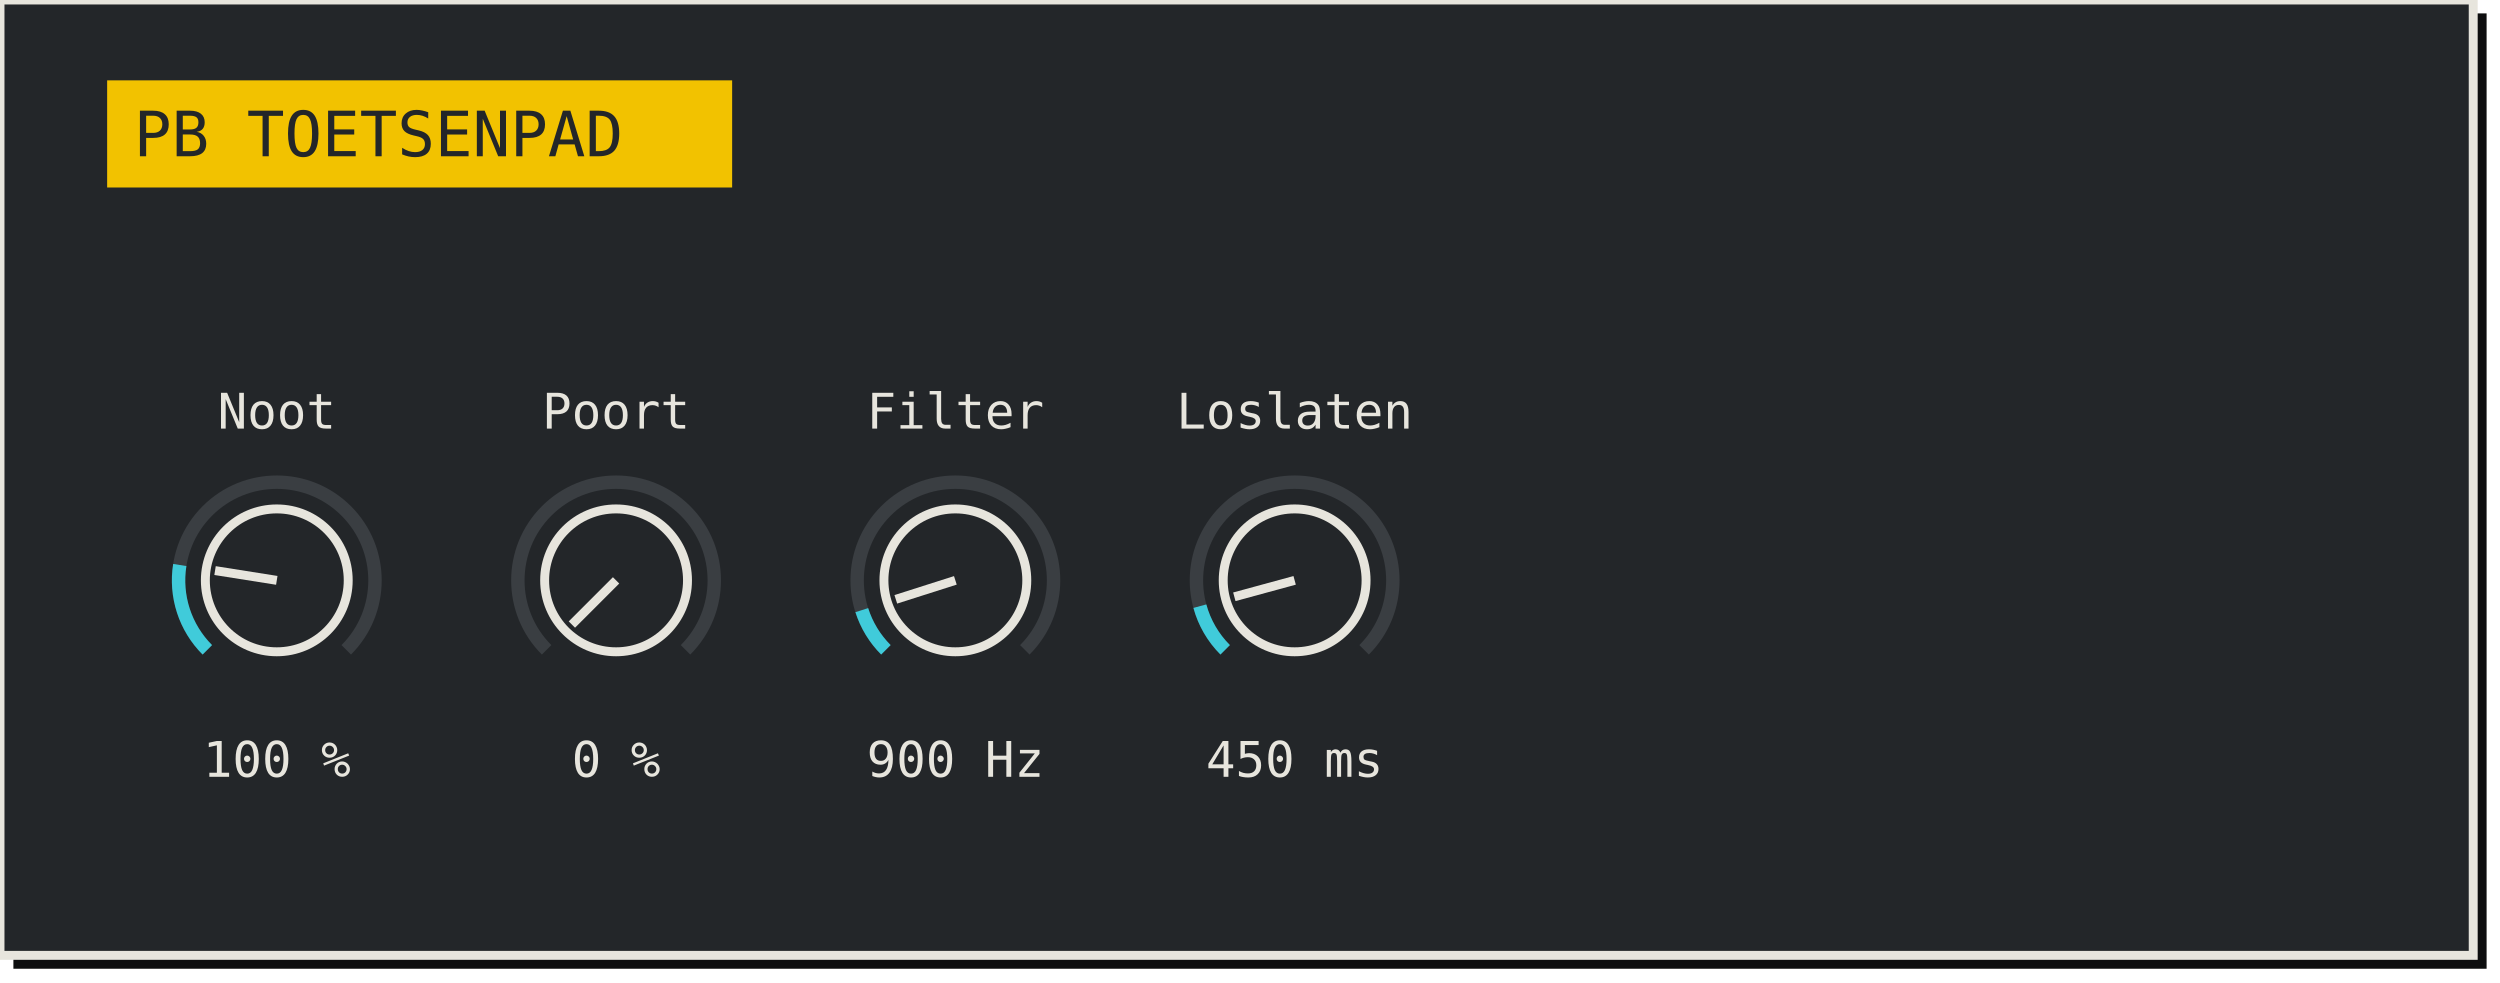
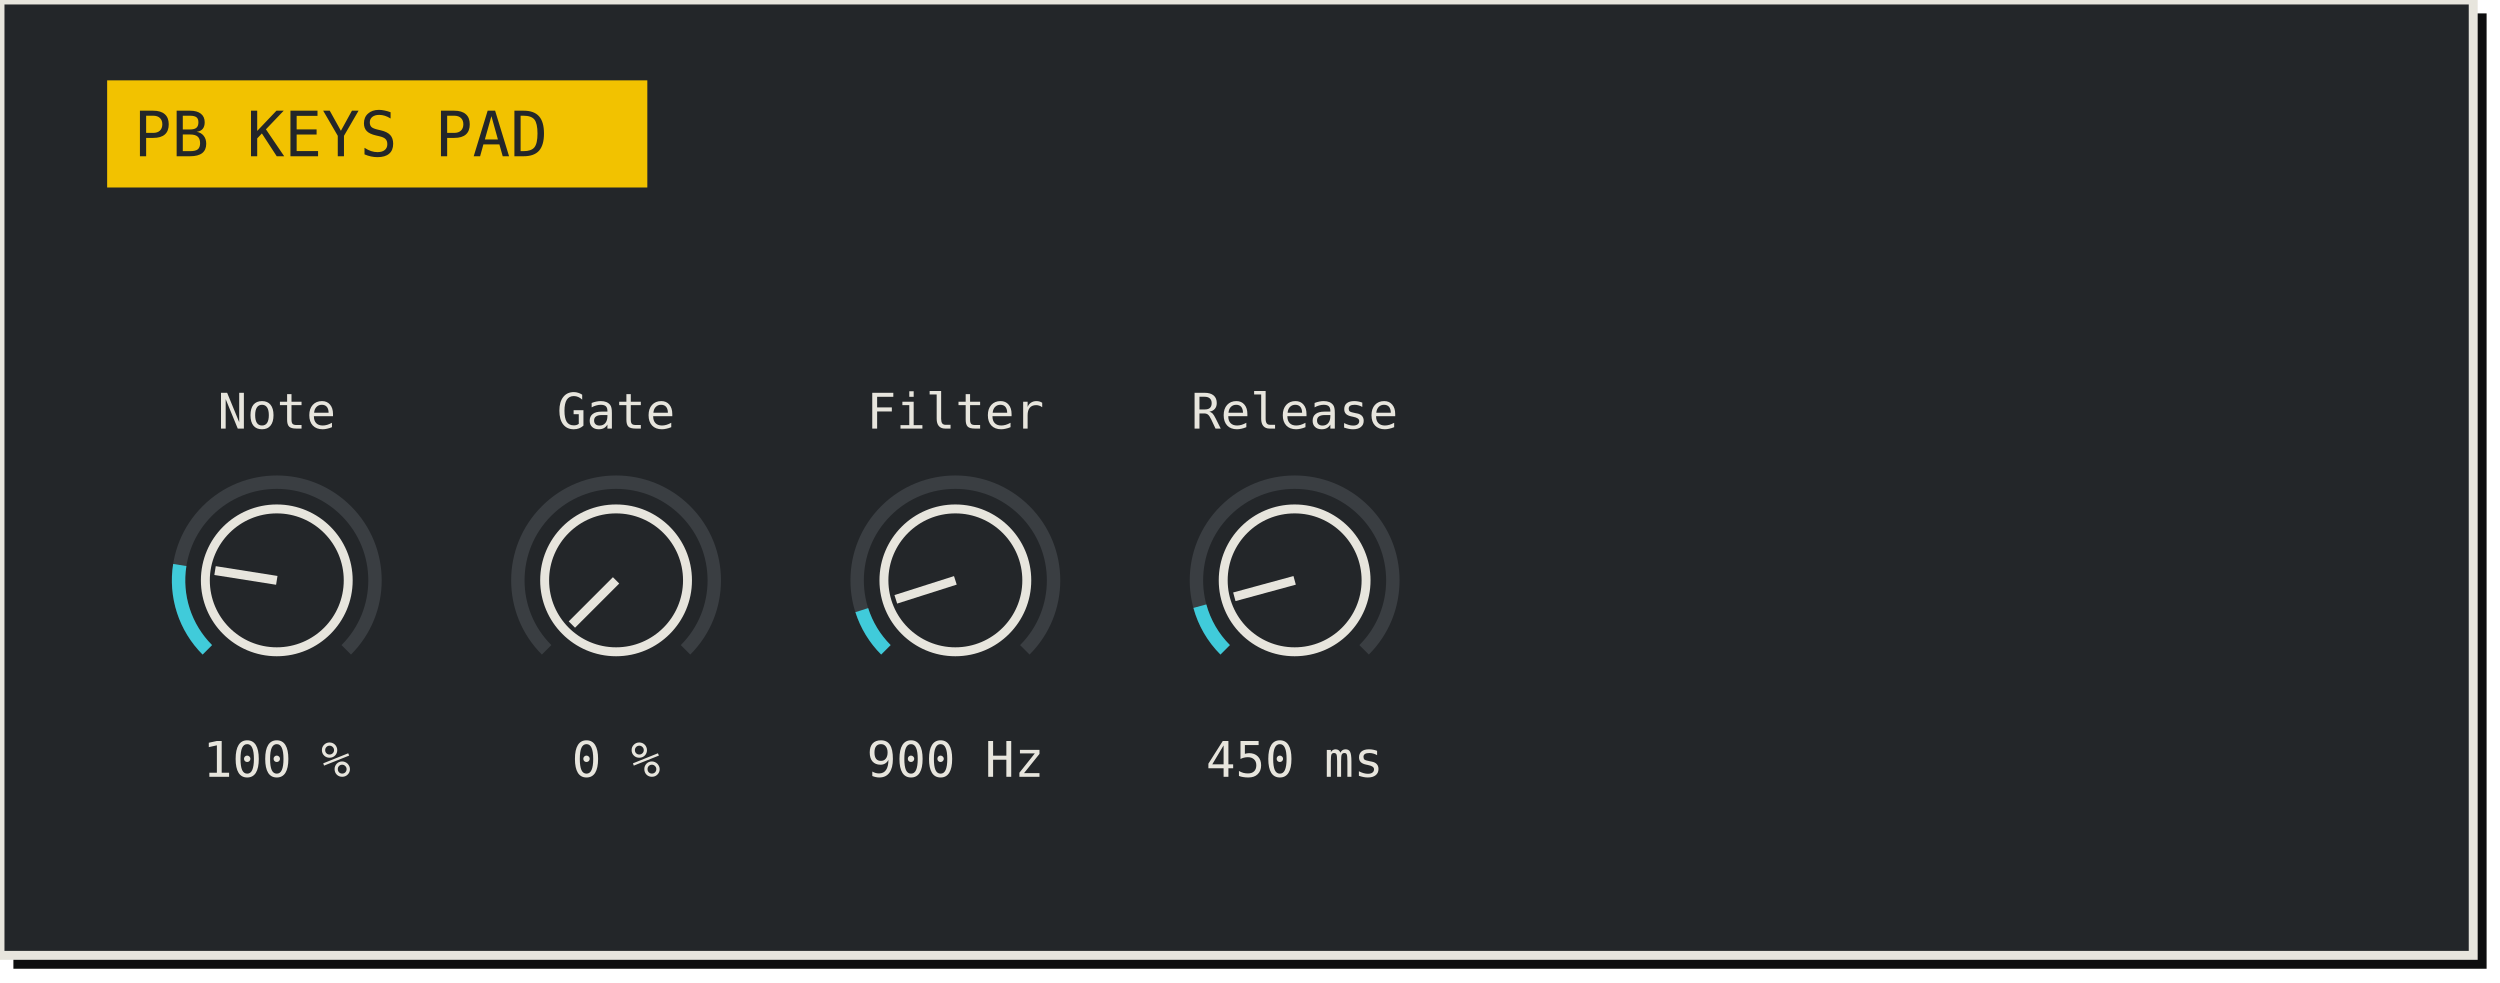
<svg xmlns="http://www.w3.org/2000/svg" width="560" height="220" viewBox="0 0 560 220">
  <style>text{font-family:'IBM Plex Mono',monospace;font-size:11px;fill:#e7e5dd;text-anchor:middle;font-variant-numeric:tabular-nums}
  .n{font-family:Silkscreen,monospace;font-size:14px;fill:#232629;text-anchor:start}.w{fill:#e7e5dd}
  .knop{fill:#232629;stroke:#e7e5dd;stroke-width:2}.wijzer{stroke:#e7e5dd;stroke-width:2}
  .spoor0{fill:none;stroke:#3a3e42;stroke-width:3}.spoor{fill:none;stroke:#40cbda;stroke-width:3}</style>
  <rect x="3" y="3" width="554" height="214" fill="#0d0e0f" />
  <rect x="0" y="0" width="554" height="214" fill="#232629" stroke="#e7e5dd" stroke-width="2" />
-   <rect x="24" y="18" width="140" height="24" fill="#f2c200" />
-   <text x="30" y="35" class="n">PB TOETSENPAD</text>
+   <rect x="24" y="18" width="121" height="24" fill="#f2c200" />
+   <text x="30" y="35" class="n">PB KEYS PAD</text>
  <g transform="translate(62 130)">
-     <text y="-34" class="l">Noot</text>
+     <text y="-34" class="l">Note</text>
    <path d="M-15.56 15.56 A22 22 0 1 1 15.56 15.56" class="spoor0" />
    <path d="M-15.56 15.56 A22 22 0 0 1 -21.73 -3.44" class="spoor" />
    <circle r="16" class="knop" />
    <line x1="0" y1="0" x2="-13.83" y2="-2.19" class="wijzer" />
    <text y="44" class="w">100 %</text>
  </g>
  <g transform="translate(138 130)">
-     <text y="-34" class="l">Poort</text>
+     <text y="-34" class="l">Gate</text>
    <path d="M-15.56 15.56 A22 22 0 1 1 15.56 15.56" class="spoor0" />
    <path d="M-15.56 15.56 A22 22 0 0 1 -15.56 15.56" class="spoor" />
    <circle r="16" class="knop" />
    <line x1="0" y1="0" x2="-9.90" y2="9.90" class="wijzer" />
    <text y="44" class="w">0 %</text>
  </g>
  <g transform="translate(214 130)">
    <text y="-34" class="l">Filter</text>
    <path d="M-15.56 15.56 A22 22 0 1 1 15.56 15.56" class="spoor0" />
    <path d="M-15.56 15.56 A22 22 0 0 1 -20.96 6.67" class="spoor" />
    <circle r="16" class="knop" />
    <line x1="0" y1="0" x2="-13.34" y2="4.25" class="wijzer" />
    <text y="44" class="w">900 Hz</text>
  </g>
  <g transform="translate(290 130)">
-     <text y="-34" class="l">Loslaten</text>
+     <text y="-34" class="l">Release</text>
    <path d="M-15.56 15.56 A22 22 0 1 1 15.56 15.56" class="spoor0" />
    <path d="M-15.56 15.56 A22 22 0 0 1 -21.23 5.78" class="spoor" />
    <circle r="16" class="knop" />
    <line x1="0" y1="0" x2="-13.51" y2="3.68" class="wijzer" />
    <text y="44" class="w">450 ms</text>
  </g>
</svg>
